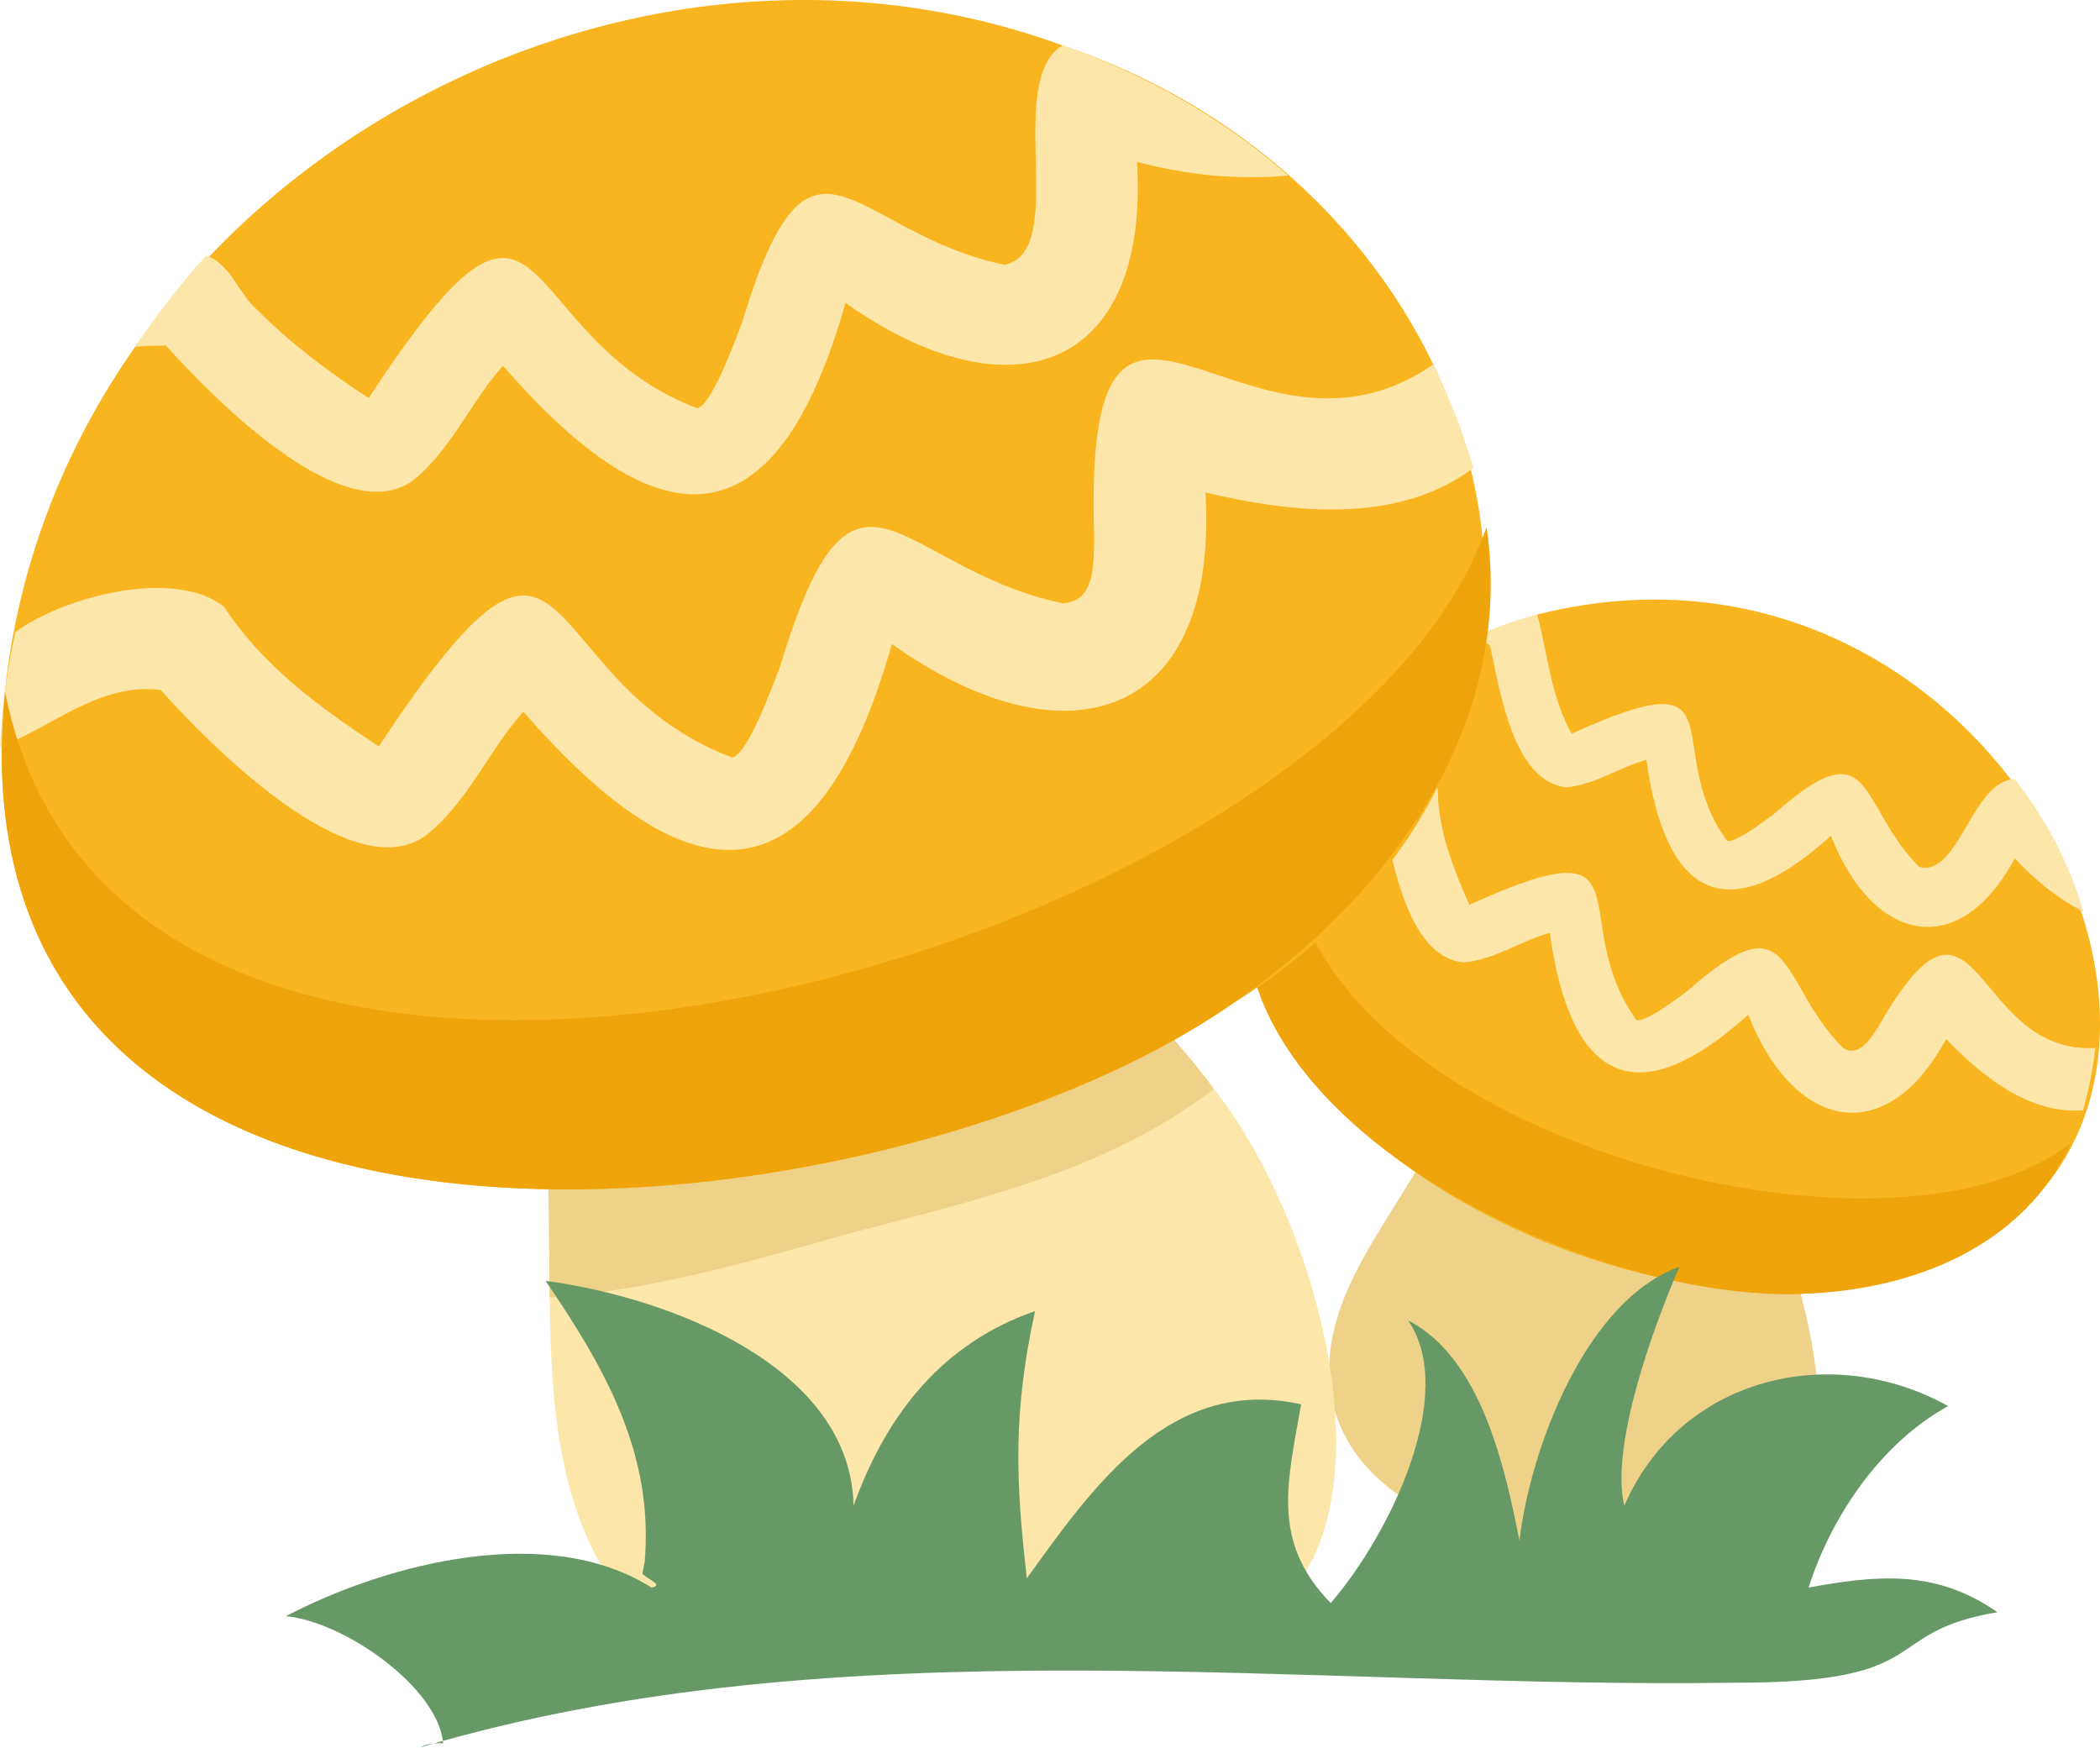
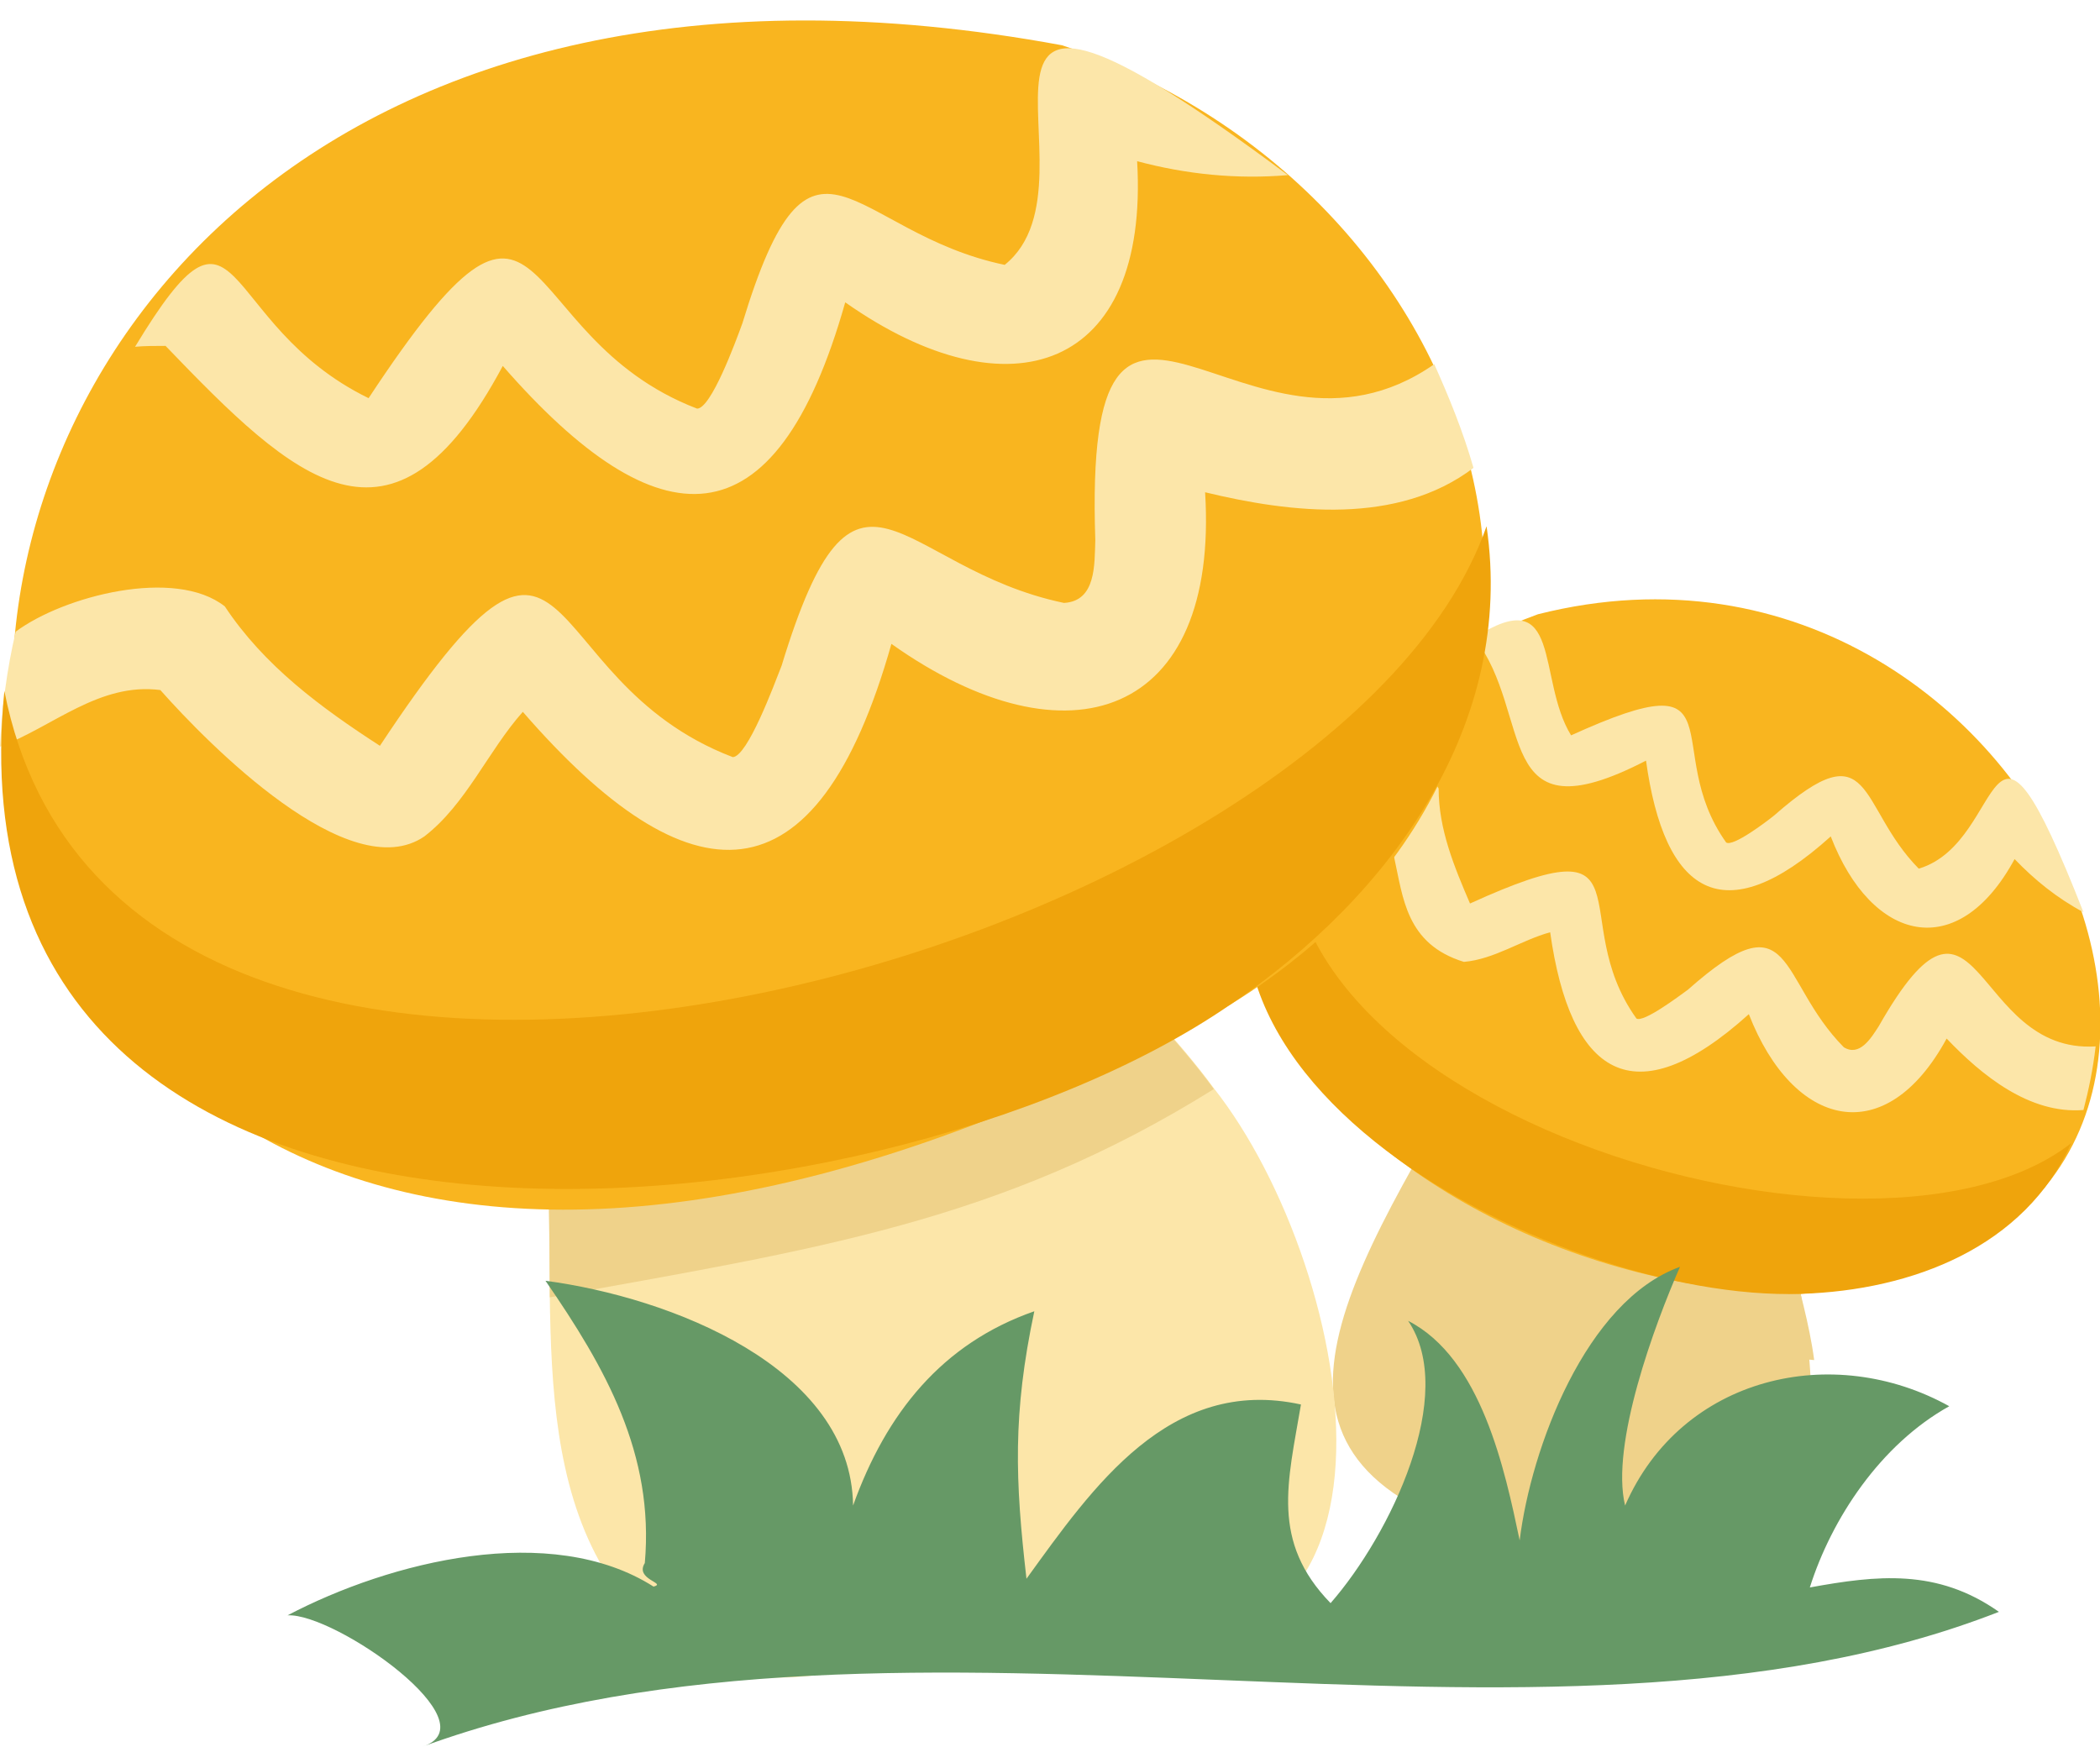
- <svg xmlns="http://www.w3.org/2000/svg" viewBox="0 0 241.02 200.53">
-   <path d="M181.09 178.6c-11.25-1.42-26.76-6.27-28.4-19.2-1.53-12.25 10.05-22.06 13.68-32.89l37.21 4.33c-.3 8.46 3.54 16.93 4.65 25.24 3.16 17.33-11.9 25.75-27.14 22.52Z" fill="#efd28a" />
-   <path d="M208.22 156.08c-18.3-1.31-31.22-7.51-49.47-15.56 2.87-4.64 5.98-9.21 7.61-14l37.21 4.33c-.3 8.46 3.54 16.93 4.65 25.24Z" fill="#efd28a" />
-   <path d="M206.66 148.51c-51.1-.51-97.48-53.01-30.23-77.98 59.56-15.01 94.45 73.29 30.23 77.98Z" fill="#f9b51f" />
-   <path d="M239.12 104.65c-3.01-1.57-5.6-3.65-7.87-6.13-6.5 12.01-16.36 9.58-21.11-2.59-12.38 11.19-19.08 6.46-21.18-8.72-3.1.85-5.93 2.88-9.17 3.15-6.13-.56-7.7-11.33-8.78-16.28-.6-.37-1.16-.72-1.73-1.02 2.34-1.04 4.72-1.88 7.15-2.52 1.2 4.51 1.55 9.39 3.95 13.67 19.83-9.01 10.07 1.51 17.8 12.26.78.47 4.46-2.33 5.49-3.1 11.46-10.13 9.47-1.07 16.59 6.13 4.56 1.22 6.06-9.92 10.97-10.08 3.58 4.57 6.3 9.72 7.89 15.24Z" fill="#fce6a9" />
-   <path d="M239.07 127.44c-6.2.47-11.68-3.98-15.71-8.19-6.99 12.92-17.6 10.3-22.71-2.79-13.32 12.03-20.52 6.95-22.78-9.39-3.34.92-6.38 3.1-9.87 3.39-6.59-.61-8.28-12.19-9.44-17.52-3.11-2.6-7.2-1.81-10.9-2.57 1.44-2.07 3.13-4.02 4.9-5.8 4.44-.06 10.56 1.77 12.45 6.04.05 4.68 1.76 9.01 3.63 13.24 21.33-9.69 10.84 1.62 19.15 13.19.84.5 4.8-2.51 5.91-3.33 12.32-10.9 10.19-1.15 17.85 6.59 1.84 1.06 3.06-1.03 3.98-2.37 11.64-20.43 10.59 3.18 24.95 2.35a43.13 43.13 0 0 1-1.41 7.16Z" fill="#fce6a9" />
-   <path d="M206.66 148.51c-28.72 1.02-82.89-27.35-56.77-61.04-14.8 37.62 63.94 62.4 87.81 43.7-5.35 11.88-18.21 16.99-31.04 17.33Z" fill="#efa40c" />
-   <path d="M122.8 187.29c-18.3-1.13-37.29 15.32-52.03-4.87-12.03-16.69-5.15-42.16-9.38-61.28l51.3-28.86c6.54 12.72 18.41 21.53 26.63 32.69 16.45 20.85 26.27 73.08-16.51 62.31Z" fill="#fce6a9" />
-   <path d="M139.31 124.98c-11.9 9.14-26.29 12.53-40.06 16.12-7.49 1.95-22.71 6.95-36.17 7.82-.12-9.53.14-19.19-1.7-27.78l51.3-28.86c6.54 12.72 18.41 21.54 26.63 32.69Z" fill="#efd28a" />
-   <path d="M141.25 115.33C100.38 143.57-6.86 153.93.56 79.35 6.62 22.52 69-14.13 121.93 5.21c50.07 16.76 69.19 79.23 19.31 110.12Z" fill="#f9b51f" />
-   <path d="M147.82 20.15c-5.9.54-11.66-.07-17.32-1.57 1.45 24.03-14.62 29.55-33.46 16.18-8 28.28-21.54 27.68-39.31 7.22-3.76 4.19-6.02 9.85-10.53 13.31-8.19 5.42-22.87-9.81-28.17-15.63-1.23.03-2.38.03-3.49.14a84.53 84.53 0 0 1 8.14-10.48c2.88 1.07 3.67 4.37 5.81 6.22 3.82 3.83 8.28 7.2 12.82 10.14 21.28-32.35 15.83-7.24 37.66 1.16 1.58-.05 4.37-7.64 5.17-9.75 7.97-26.26 12.31-10.42 30.14-6.7 7.54-1.53-.15-20.9 6.66-25.2 9.55 3.33 18.38 8.33 25.89 14.94Z" fill="#fce6a9" />
-   <path d="M169.12 53.69c-8.66 6.56-20.88 5.2-30.77 2.83 1.57 25.84-15.73 31.79-35.99 17.4-8.61 30.41-23.17 29.78-42.29 7.76C56.02 86.19 53.6 92.27 48.74 96c-8.59 5.9-24.75-10.62-30.3-16.81-7.02-.87-12.28 4.17-18.44 6.53.18-4.41.83-8.86 1.76-13.17 5.5-4.07 18.28-7.44 23.96-2.9 4.46 6.82 11.03 11.58 17.75 16.02 23.1-34.91 16.93-7.74 40.52 1.26 1.71-.06 4.7-8.23 5.56-10.49 8.57-28.25 13.24-11.21 32.42-7.2 3.73-.21 3.51-4.41 3.62-7.25-1.44-41.61 17.19-5.1 38.88-20.15 1.84 3.71 3.39 7.66 4.64 11.86Z" fill="#fce6a9" />
-   <path d="M141.25 115.33C100.39 143.56-6.87 153.93.57 79.35c13.59 69.38 152.6 31.1 170.05-18.87 3.28 22.52-10.83 42.2-29.37 54.85Z" fill="#efa40c" />
-   <path d="M73.98 179.42c1.12-12.5-4.51-22.35-11.36-32.41 14.32 1.91 35.07 9.89 35.34 25.81 3.8-10.56 10.23-18.65 20.83-22.34-2.54 11.75-2.23 19.39-.94 30.67 7.57-10.48 16.41-23.32 31.48-19.97-1.53 8.86-3.52 15.73 3.4 22.81 6.85-7.95 14.59-24.03 8.9-32.42 8.45 4.32 11.14 17.15 12.76 25.24 1.26-10.6 7.62-27.54 18.36-31.42-2.86 6.61-7.98 20.44-6.33 27.43 6.49-14.89 23.88-18.84 37.17-11.44-7.91 4.37-13.46 12.85-16.02 20.83 7.67-1.39 14.56-2.17 21.67 2.83-13.78 2.32-6.7 8.14-30.21 8.09-49.72.73-102.24-6.92-150.78 7.42.62-.38 1.89-.55 2.61-.45-.56-6.46-11.41-14.01-18.06-14.6 11.8-6.17 30.19-10.79 41.98-3.28 1.41-.28-.25-.86-1.05-1.57l.23-1.22Z" fill="#696" />
+ <svg xmlns="http://www.w3.org/2000/svg" version="1.1" id="Layer_1" x="0" y="0" viewBox="0 0 241 200.5" xml:space="preserve">
+   <style>.st0{fill:#efd28a}.st1{fill:#f9b51f}.st2{fill:#fce6a9}.st3{fill:#efa40c}</style>
+   <path class="st0" d="M181.1 178.6c-39.7-6.8-30.3-25.5-14.7-52.1l37.2 4.3c3.3 23.6 14.7 51.8-22.5 47.8z" />
+   <path class="st0" d="M208.2 156.1c-18.3-1.3-31.2-7.5-49.5-15.6 2.9-4.6 6-9.2 7.6-14l37.2 4.3c-.2 8.5 3.6 17 4.7 25.3z" />
+   <path class="st1" d="M206.7 148.5c-51.1-.5-97.5-53-30.2-78 59.5-15 94.4 73.3 30.2 78z" />
+   <path class="st2" d="M239.1 104.7c-3-1.6-5.6-3.7-7.9-6.1-6.5 12-16.4 9.6-21.1-2.6-12.4 11.2-19.1 6.5-21.2-8.7-17.8 9.2-12.8-5.3-19.7-14.1 10.2-6.6 7.1 4.7 11.1 11.2 19.8-9 10.1 1.5 17.8 12.3.8.5 4.5-2.3 5.5-3.1 11.5-10.1 9.5-1.1 16.6 6.1 10.4-3.1 7.4-24.3 18.9 5z" />
+   <path class="st2" d="M239.1 127.4c-6.2.5-11.7-4-15.7-8.2-7 12.9-17.6 10.3-22.7-2.8-13.3 12-20.5 6.9-22.8-9.4-3.3.9-6.4 3.1-9.9 3.4-13.3-4.1-1.3-21.3-20.3-20.1 3.3-8.1 13.6-6.5 17.4.2 0 4.7 1.8 9 3.6 13.2 21.3-9.7 10.8 1.6 19.1 13.2.8.5 4.8-2.5 5.9-3.3 12.3-10.9 10.2-1.2 17.9 6.6 1.8 1.1 3.1-1 4-2.4 11.6-20.4 10.6 3.2 24.9 2.3-.3 2.6-.8 5-1.4 7.3z" />
+   <path class="st3" d="M206.7 148.5c-28.7 1-82.9-27.3-56.8-61-14.8 37.6 63.9 62.4 87.8 43.7-5.3 11.9-18.2 16.9-31 17.3z" />
+   <path class="st2" d="M122.8 187.3c-18.3-1.1-37.3 15.3-52-4.9-12-16.7-5.2-42.2-9.4-61.3l51.3-28.9c6.5 12.7 18.4 21.5 26.6 32.7 16.5 20.9 26.3 73.1-16.5 62.4z" />
+   <path class="st0" d="M139.3 125c-24.5 15.3-45.8 18.4-76.2 23.9-.1-9.5.1-19.2-1.7-27.8l51.3-28.9c6.5 12.8 18.4 21.6 26.6 32.8z" />
+   <path class="st1" d="M141.2 115.3C-36.1 212.8-47.2-26.1 121.9 5.2 172 22 191.1 84.4 141.2 115.3z" />
+   <path class="st2" d="M147.8 20.1c-5.9.5-11.7-.1-17.3-1.6 1.4 24-14.6 29.5-33.5 16.2C89 63 75.5 62.4 57.7 42 45 65.8 33.8 55.1 19 39.7c-1.2 0-2.4 0-3.5.1 12.4-20.5 9.2-2.7 26.8 5.9 21.3-32.3 15.8-7.2 37.7 1.2 1.6 0 4.4-7.6 5.2-9.8 8-26.3 12.3-10.4 30.1-6.7 12.5-10-12.7-44 32.5-10.3z" />
+   <path class="st2" d="M169.1 53.7c-8.7 6.6-20.9 5.2-30.8 2.8 1.6 25.8-15.7 31.8-36 17.4-8.6 30.4-23.2 29.8-42.3 7.8-4 4.5-6.5 10.6-11.3 14.3-8.6 5.9-24.8-10.6-30.3-16.8-7-.9-12.3 4.2-18.4 6.5.2-4.4.8-8.9 1.8-13.2 5.5-4.1 18.3-7.4 24-2.9 4.5 6.8 11 11.6 17.8 16 23.1-34.9 16.9-7.7 40.5 1.3 1.7-.1 4.7-8.2 5.6-10.5 8.6-28.2 13.2-11.2 32.4-7.2 3.7-.2 3.5-4.4 3.6-7.2-1.4-41.6 17.2-5.1 38.9-20.2 1.7 3.8 3.3 7.7 4.5 11.9z" />
+   <path class="st3" d="M141.2 115.3C100.3 143.5-6.9 153.9.5 79.3c13.6 69.4 152.6 31.1 170.1-18.9 3.3 22.6-10.8 42.3-29.4 54.9z" />
+   <path d="M74 179.4c1.1-12.5-4.5-22.4-11.4-32.4 14.3 1.9 35.1 9.9 35.3 25.8 3.8-10.6 10.2-18.6 20.8-22.3-2.5 11.8-2.2 19.4-.9 30.7 7.6-10.5 16.4-23.3 31.5-20-1.5 8.9-3.5 15.7 3.4 22.8 6.9-7.9 14.6-24 8.9-32.4 8.4 4.3 11.1 17.1 12.8 25.2 1.3-10.6 7.6-27.5 18.4-31.4-2.9 6.6-8 20.4-6.3 27.4 6.5-14.9 23.9-18.8 37.2-11.4-7.9 4.4-13.5 12.9-16 20.8 7.7-1.4 14.6-2.2 21.7 2.8-52.9 20.7-124.9-5-181 15.5 8.3-2.6-10-15.4-15.4-15.1 11.8-6.2 30.2-10.8 42-3.3 1.6-.4-2.2-.8-1-2.7z" fill="#696" />
</svg>
